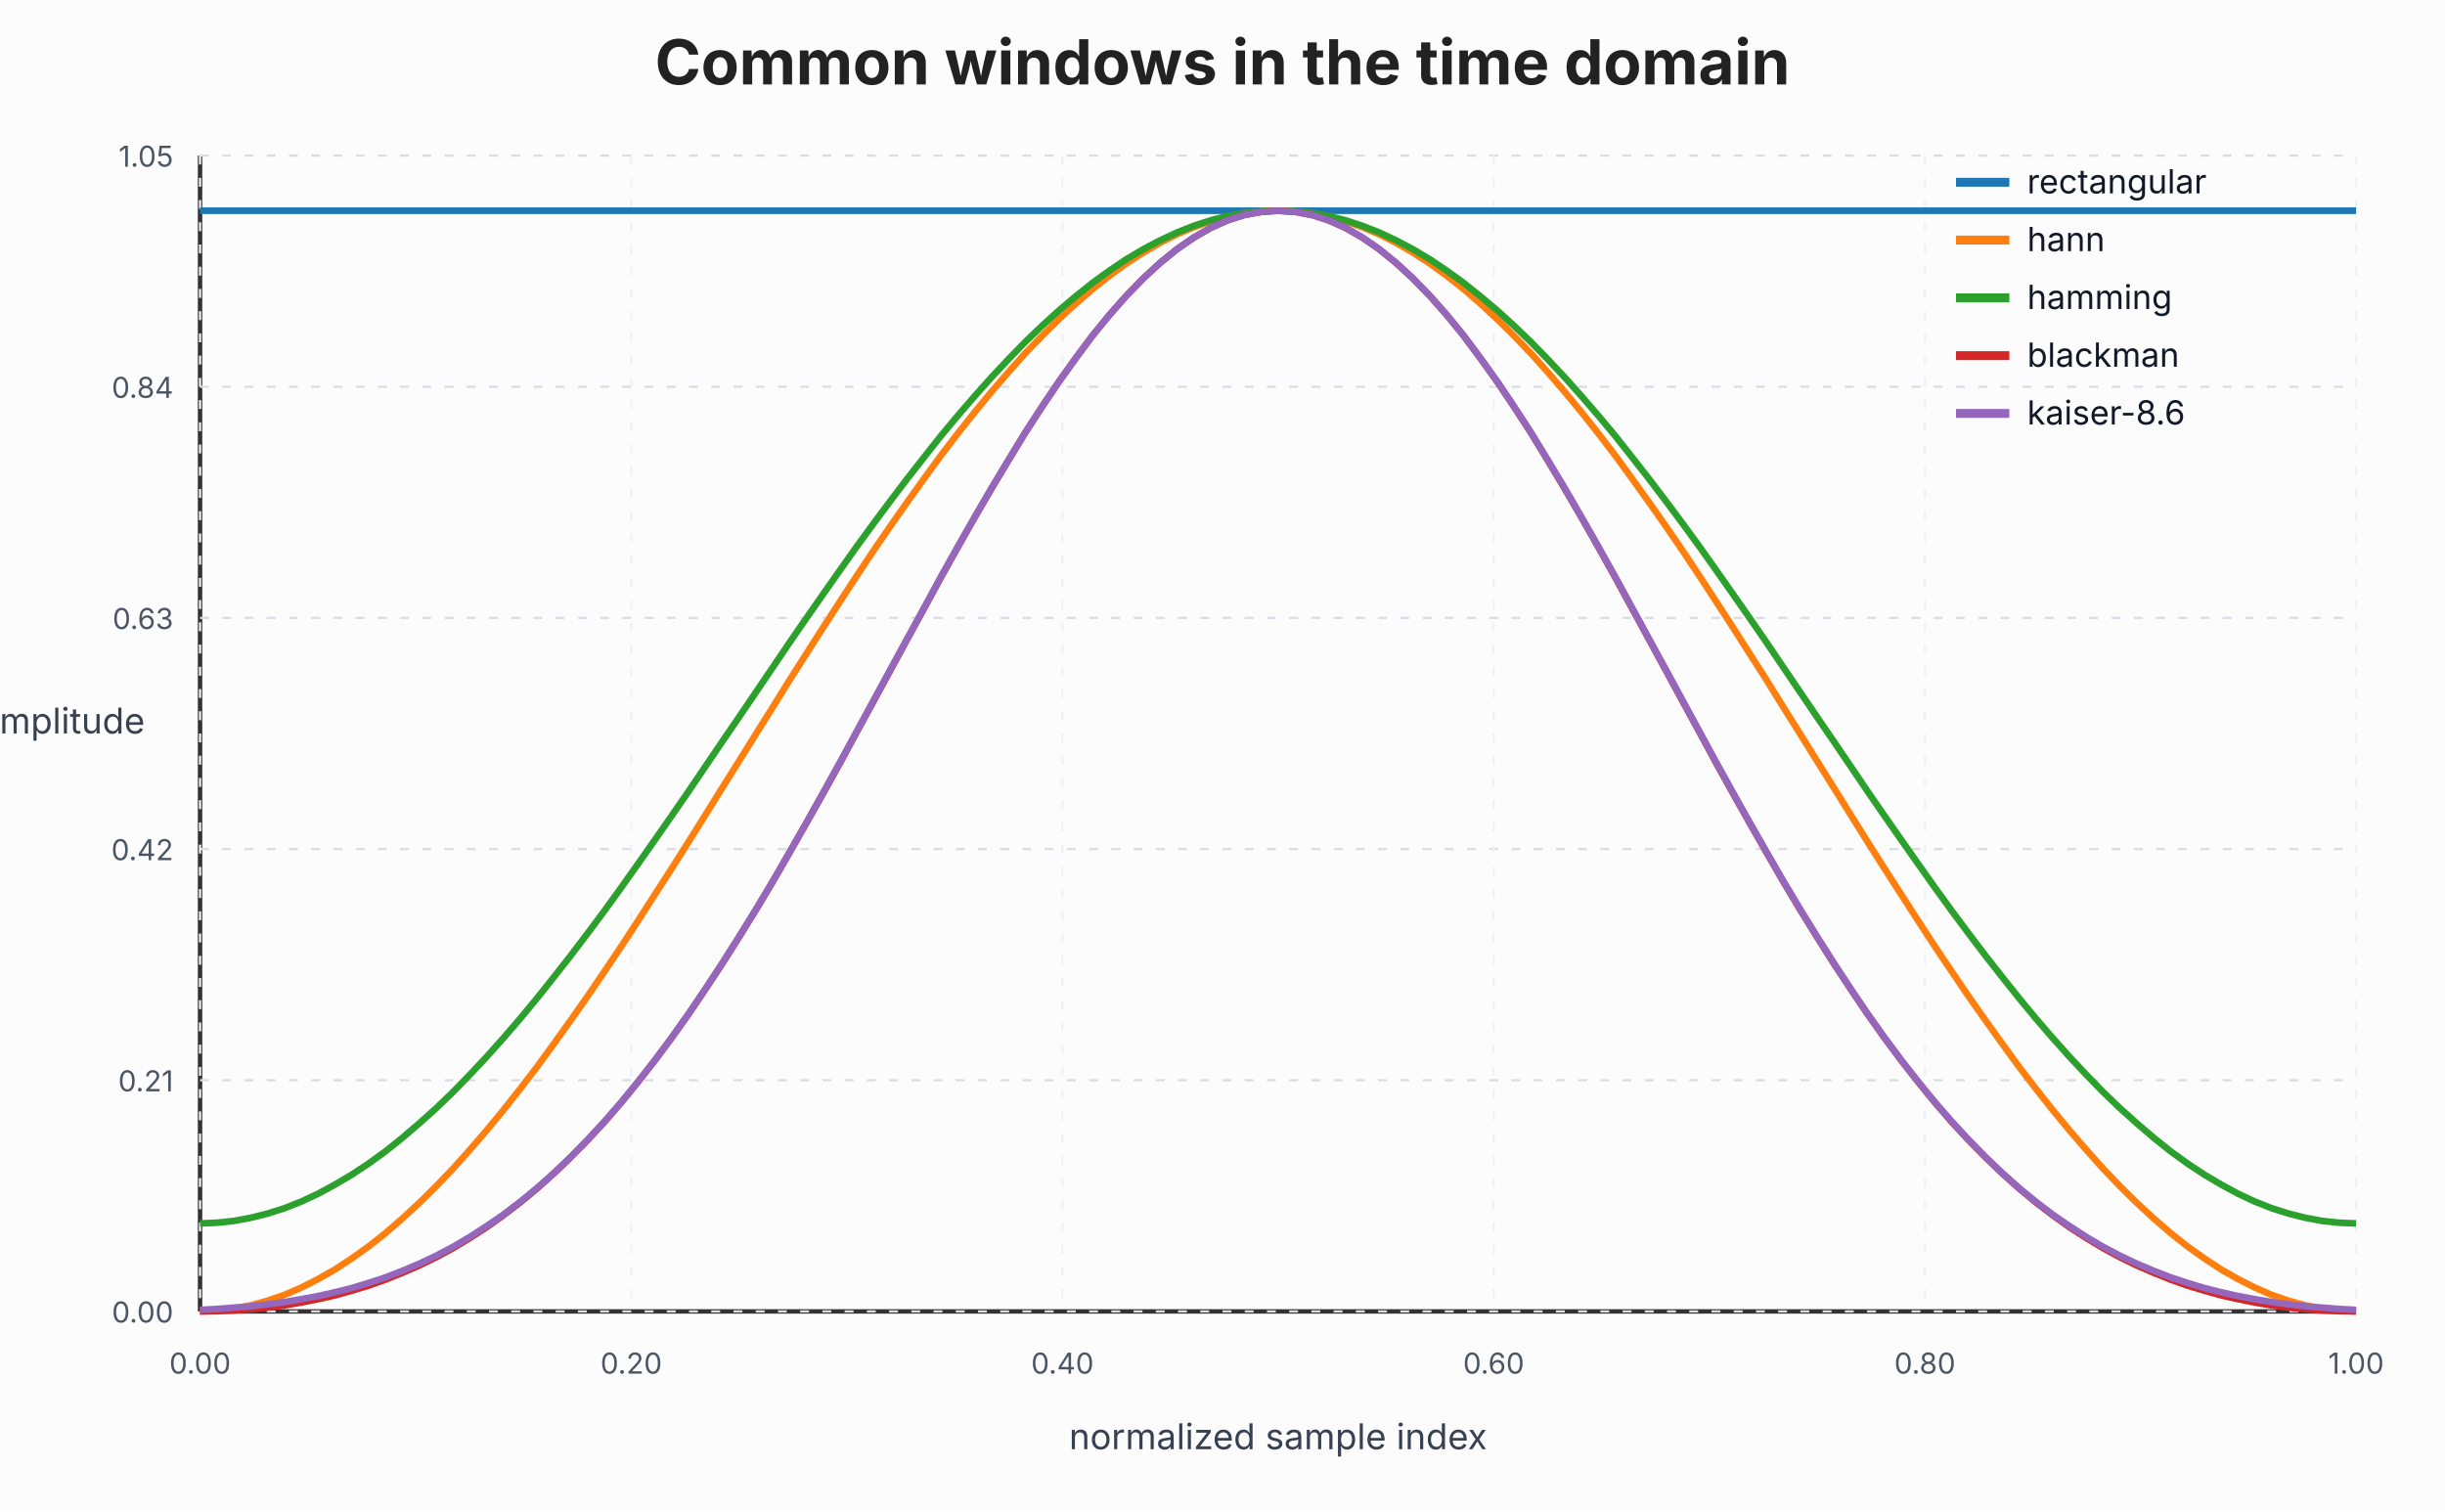
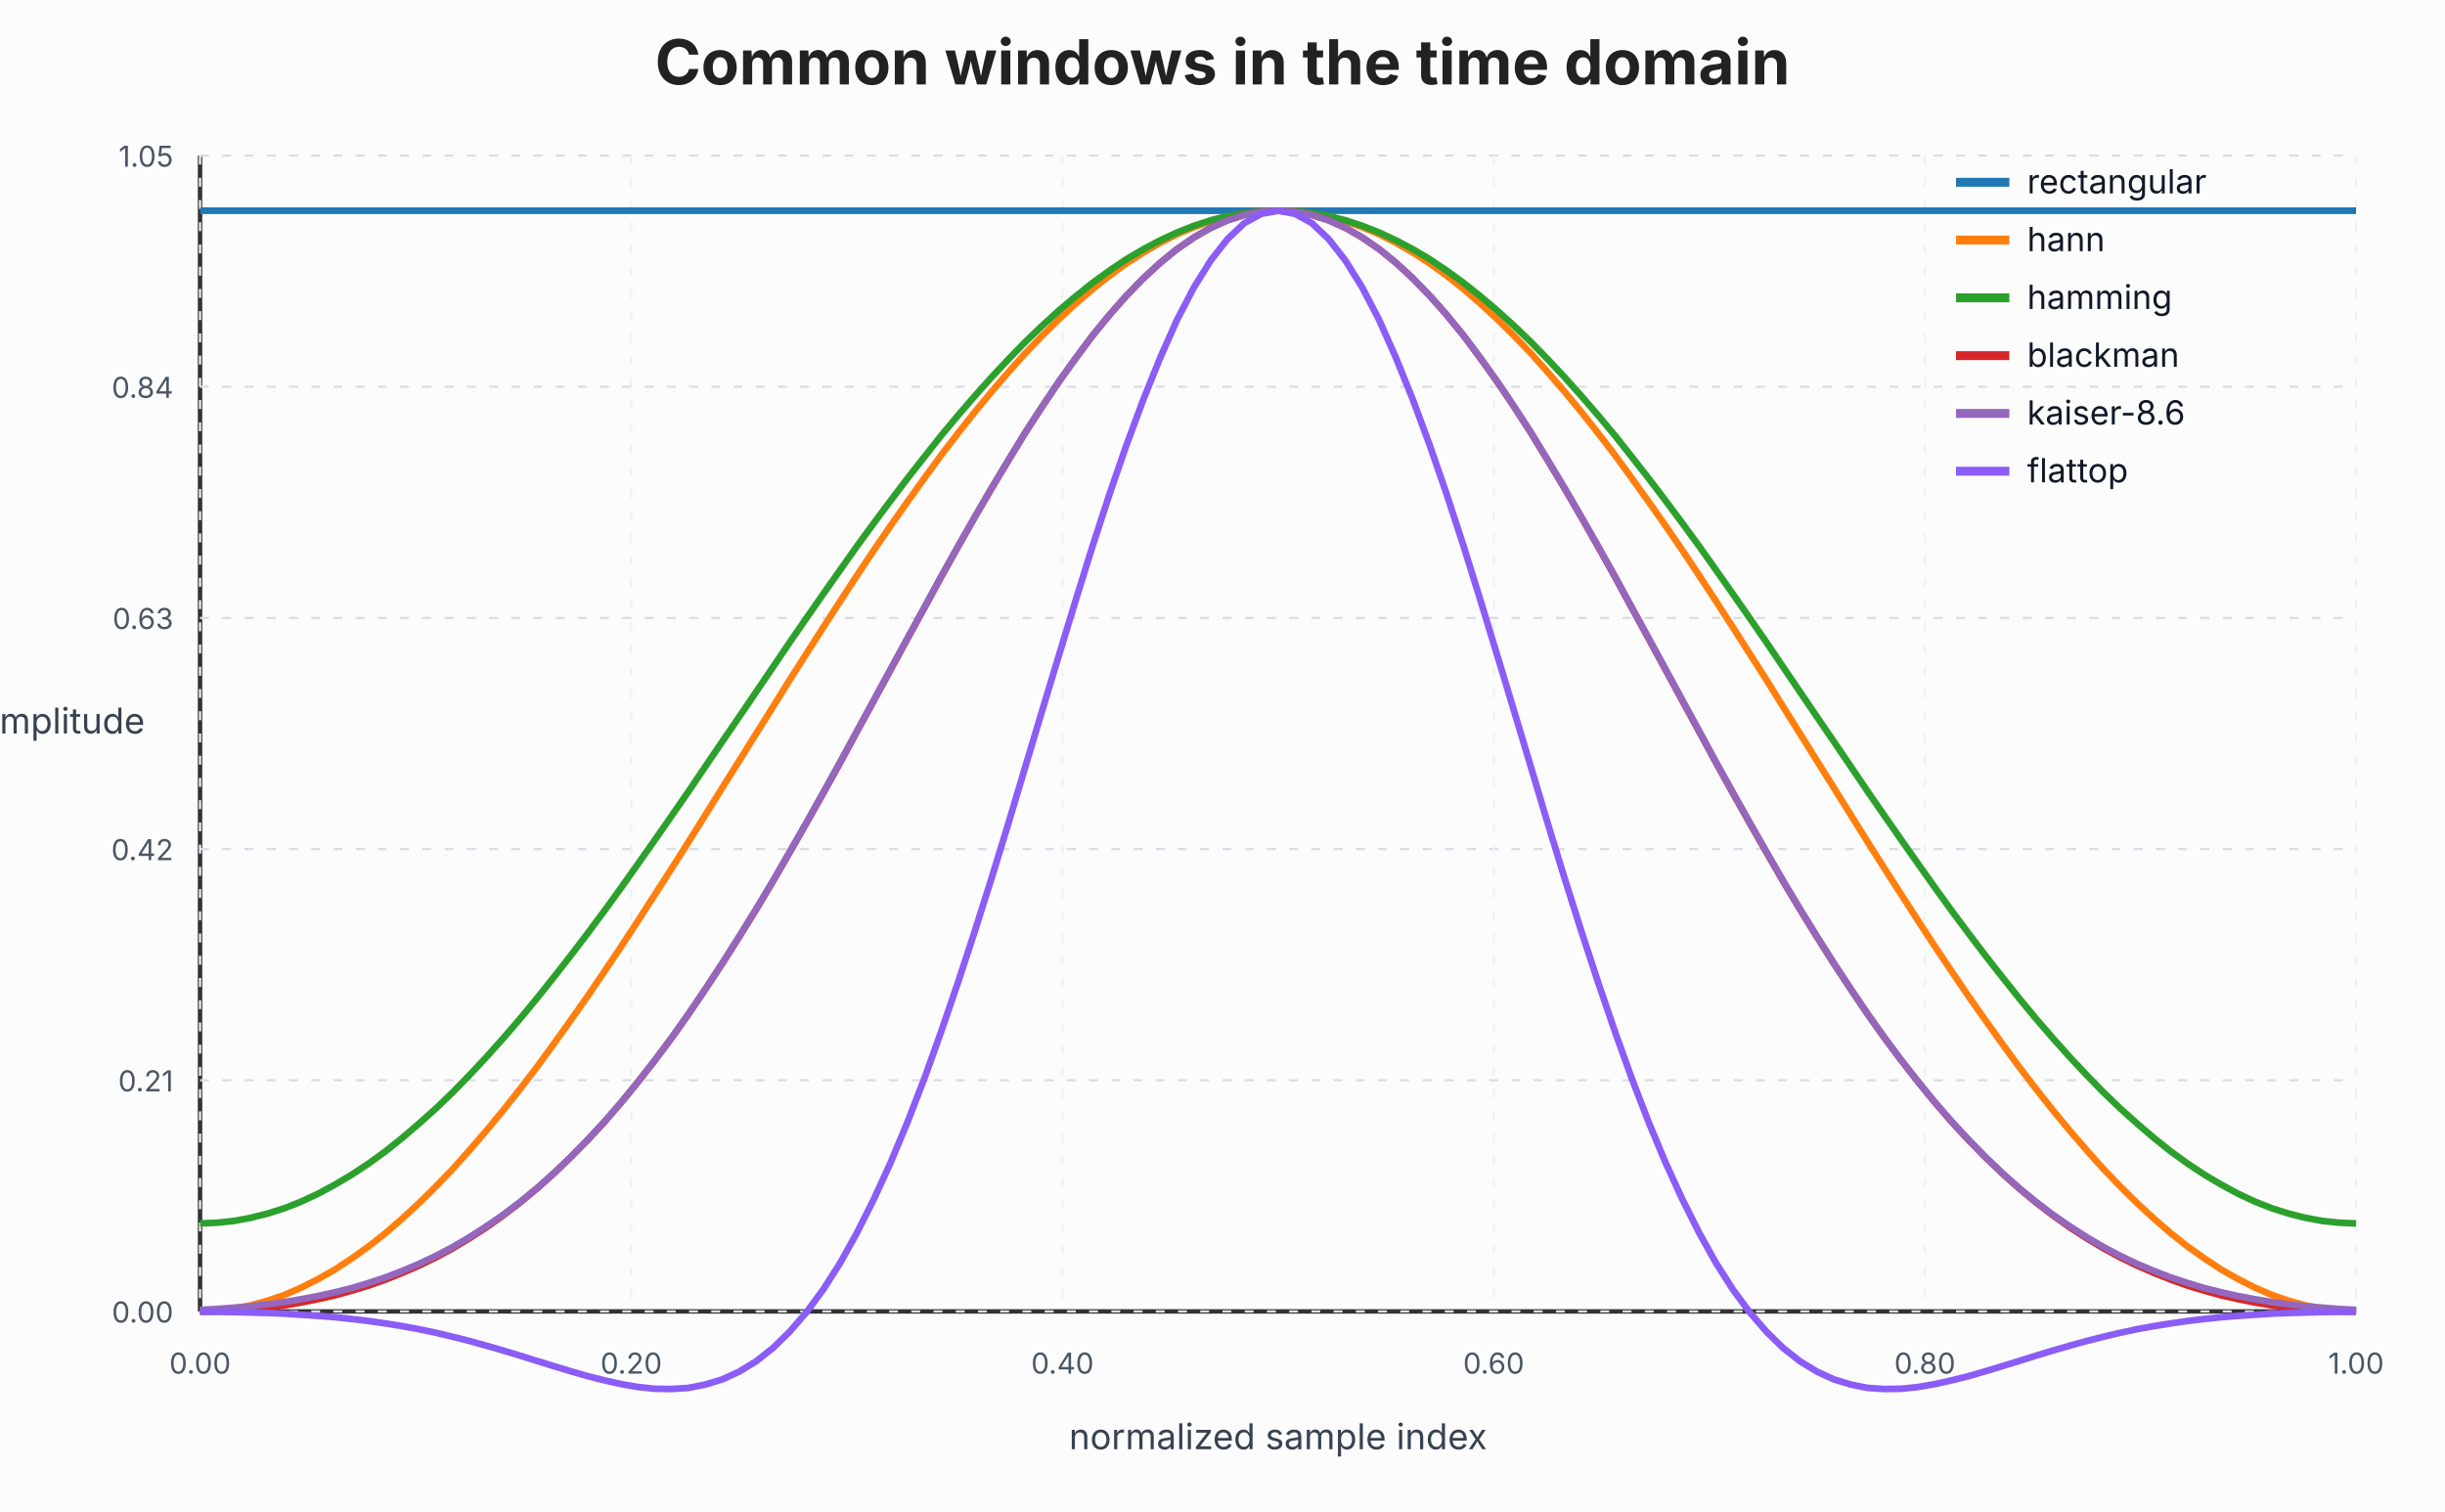
<svg xmlns="http://www.w3.org/2000/svg" width="1100" height="680" viewBox="0 0 1100 680">
  <rect width="1100" height="680" fill="#fcfcfd" />
  <text x="550.0" y="38.0" fill="#222" font-size="28" font-family="Inter, Arial, sans-serif" text-anchor="middle" font-weight="700">Common windows in the time domain</text>
  <line x1="90.0" y1="70.0" x2="90.0" y2="590.0" stroke="#333" stroke-width="2" />
  <line x1="90.0" y1="590.0" x2="1060.0" y2="590.0" stroke="#333" stroke-width="2" />
  <line x1="90.0" y1="590.0" x2="1060.0" y2="590.0" stroke="#d9dde3" stroke-width="1" stroke-dasharray="4 6" />
  <text x="78.0" y="595.0" fill="#4b5563" font-size="13" font-family="Inter, Arial, sans-serif" text-anchor="end" font-weight="normal">0.00</text>
  <line x1="90.0" y1="486.0" x2="1060.0" y2="486.0" stroke="#d9dde3" stroke-width="1" stroke-dasharray="4 6" />
  <text x="78.0" y="491.0" fill="#4b5563" font-size="13" font-family="Inter, Arial, sans-serif" text-anchor="end" font-weight="normal">0.21</text>
  <line x1="90.0" y1="382.0" x2="1060.0" y2="382.0" stroke="#d9dde3" stroke-width="1" stroke-dasharray="4 6" />
  <text x="78.0" y="387.0" fill="#4b5563" font-size="13" font-family="Inter, Arial, sans-serif" text-anchor="end" font-weight="normal">0.42</text>
  <line x1="90.0" y1="278.0" x2="1060.0" y2="278.0" stroke="#d9dde3" stroke-width="1" stroke-dasharray="4 6" />
  <text x="78.0" y="283.0" fill="#4b5563" font-size="13" font-family="Inter, Arial, sans-serif" text-anchor="end" font-weight="normal">0.63</text>
  <line x1="90.0" y1="174.0" x2="1060.0" y2="174.0" stroke="#d9dde3" stroke-width="1" stroke-dasharray="4 6" />
  <text x="78.0" y="179.0" fill="#4b5563" font-size="13" font-family="Inter, Arial, sans-serif" text-anchor="end" font-weight="normal">0.84</text>
  <line x1="90.0" y1="70.0" x2="1060.0" y2="70.0" stroke="#d9dde3" stroke-width="1" stroke-dasharray="4 6" />
  <text x="78.0" y="75.0" fill="#4b5563" font-size="13" font-family="Inter, Arial, sans-serif" text-anchor="end" font-weight="normal">1.05</text>
  <line x1="90.0" y1="70.0" x2="90.0" y2="590.0" stroke="#eef1f5" stroke-width="1" stroke-dasharray="4 6" />
  <text x="90.0" y="618.0" fill="#4b5563" font-size="13" font-family="Inter, Arial, sans-serif" text-anchor="middle" font-weight="normal">0.00</text>
  <line x1="284.0" y1="70.0" x2="284.0" y2="590.0" stroke="#eef1f5" stroke-width="1" stroke-dasharray="4 6" />
  <text x="284.0" y="618.0" fill="#4b5563" font-size="13" font-family="Inter, Arial, sans-serif" text-anchor="middle" font-weight="normal">0.20</text>
  <line x1="478.0" y1="70.0" x2="478.0" y2="590.0" stroke="#eef1f5" stroke-width="1" stroke-dasharray="4 6" />
  <text x="478.0" y="618.0" fill="#4b5563" font-size="13" font-family="Inter, Arial, sans-serif" text-anchor="middle" font-weight="normal">0.40</text>
  <line x1="672.0" y1="70.0" x2="672.0" y2="590.0" stroke="#eef1f5" stroke-width="1" stroke-dasharray="4 6" />
  <text x="672.0" y="618.0" fill="#4b5563" font-size="13" font-family="Inter, Arial, sans-serif" text-anchor="middle" font-weight="normal">0.60</text>
  <line x1="866.0" y1="70.0" x2="866.0" y2="590.0" stroke="#eef1f5" stroke-width="1" stroke-dasharray="4 6" />
  <text x="866.0" y="618.0" fill="#4b5563" font-size="13" font-family="Inter, Arial, sans-serif" text-anchor="middle" font-weight="normal">0.80</text>
  <line x1="1060.0" y1="70.0" x2="1060.0" y2="590.0" stroke="#eef1f5" stroke-width="1" stroke-dasharray="4 6" />
  <text x="1060.0" y="618.0" fill="#4b5563" font-size="13" font-family="Inter, Arial, sans-serif" text-anchor="middle" font-weight="normal">1.00</text>
  <polyline fill="none" stroke="#1f77b4" stroke-width="3" points="90.0,94.8 97.6,94.8 105.2,94.8 112.7,94.8 120.3,94.8 127.9,94.8 135.5,94.8 143.0,94.8 150.6,94.8 158.2,94.8 165.8,94.8 173.4,94.8 180.9,94.8 188.5,94.8 196.1,94.8 203.7,94.8 211.2,94.8 218.8,94.8 226.4,94.8 234.0,94.8 241.6,94.8 249.1,94.8 256.7,94.8 264.3,94.8 271.9,94.8 279.5,94.8 287.0,94.8 294.6,94.8 302.2,94.8 309.8,94.8 317.3,94.8 324.9,94.8 332.5,94.8 340.1,94.8 347.7,94.8 355.2,94.8 362.8,94.8 370.4,94.8 378.0,94.8 385.5,94.8 393.1,94.8 400.7,94.8 408.3,94.8 415.9,94.8 423.4,94.8 431.0,94.8 438.6,94.8 446.2,94.8 453.8,94.8 461.3,94.8 468.9,94.8 476.5,94.8 484.1,94.8 491.6,94.8 499.2,94.8 506.8,94.8 514.4,94.8 522.0,94.8 529.5,94.8 537.1,94.8 544.7,94.8 552.3,94.8 559.8,94.8 567.4,94.8 575.0,94.8 582.6,94.8 590.2,94.8 597.7,94.8 605.3,94.8 612.9,94.8 620.5,94.8 628.0,94.8 635.6,94.8 643.2,94.8 650.8,94.8 658.4,94.8 665.9,94.8 673.5,94.8 681.1,94.8 688.7,94.8 696.2,94.8 703.8,94.8 711.4,94.8 719.0,94.8 726.6,94.8 734.1,94.8 741.7,94.8 749.3,94.8 756.9,94.8 764.5,94.8 772.0,94.8 779.6,94.8 787.2,94.8 794.8,94.8 802.3,94.8 809.9,94.8 817.5,94.8 825.1,94.8 832.7,94.8 840.2,94.8 847.8,94.8 855.4,94.8 863.0,94.8 870.5,94.8 878.1,94.8 885.7,94.8 893.3,94.8 900.9,94.8 908.4,94.8 916.0,94.8 923.6,94.8 931.2,94.8 938.8,94.8 946.3,94.8 953.9,94.8 961.5,94.8 969.1,94.8 976.6,94.8 984.2,94.8 991.8,94.8 999.4,94.8 1007.0,94.8 1014.5,94.8 1022.1,94.8 1029.7,94.8 1037.3,94.8 1044.8,94.8 1052.4,94.8 1060.0,94.8" />
  <polyline fill="none" stroke="#ff7f0e" stroke-width="3" points="90.0,590.0 97.6,589.7 105.2,588.8 112.7,587.3 120.3,585.2 127.9,582.6 135.5,579.3 143.0,575.5 150.6,571.2 158.2,566.2 165.8,560.8 173.4,554.8 180.9,548.3 188.5,541.3 196.1,533.8 203.7,525.9 211.2,517.5 218.8,508.7 226.4,499.5 234.0,489.9 241.6,480.0 249.1,469.7 256.7,459.1 264.3,448.3 271.9,437.1 279.5,425.8 287.0,414.3 294.6,402.5 302.2,390.7 309.8,378.7 317.3,366.7 324.9,354.5 332.5,342.4 340.1,330.2 347.7,318.1 355.2,306.0 362.8,294.1 370.4,282.2 378.0,270.5 385.5,259.0 393.1,247.6 400.7,236.5 408.3,225.7 415.9,215.1 423.4,204.8 431.0,194.9 438.6,185.3 446.2,176.1 453.8,167.3 461.3,158.9 468.9,151.0 476.5,143.5 484.1,136.5 491.6,130.0 499.2,124.0 506.8,118.5 514.4,113.6 522.0,109.2 529.5,105.4 537.1,102.2 544.7,99.5 552.3,97.4 559.8,96.0 567.4,95.1 575.0,94.8 582.6,95.1 590.2,96.0 597.7,97.4 605.3,99.5 612.9,102.2 620.5,105.4 628.0,109.2 635.6,113.6 643.2,118.5 650.8,124.0 658.4,130.0 665.9,136.5 673.5,143.5 681.1,151.0 688.7,158.9 696.2,167.3 703.8,176.1 711.4,185.3 719.0,194.9 726.6,204.8 734.1,215.1 741.7,225.7 749.3,236.5 756.9,247.6 764.5,259.0 772.0,270.5 779.6,282.2 787.2,294.1 794.8,306.0 802.3,318.1 809.9,330.2 817.5,342.4 825.1,354.5 832.7,366.7 840.2,378.7 847.8,390.7 855.4,402.5 863.0,414.3 870.5,425.8 878.1,437.1 885.7,448.3 893.3,459.1 900.9,469.7 908.4,480.0 916.0,489.9 923.6,499.5 931.2,508.7 938.8,517.5 946.3,525.9 953.9,533.8 961.5,541.3 969.1,548.3 976.6,554.8 984.2,560.8 991.8,566.2 999.4,571.2 1007.0,575.5 1014.5,579.3 1022.1,582.6 1029.7,585.2 1037.3,587.3 1044.8,588.8 1052.4,589.7 1060.0,590.0" />
  <polyline fill="none" stroke="#2ca02c" stroke-width="3" points="90.0,550.4 97.6,550.1 105.2,549.3 112.7,547.9 120.3,546.0 127.9,543.6 135.5,540.6 143.0,537.1 150.6,533.0 158.2,528.5 165.8,523.5 173.4,518.0 180.9,512.0 188.5,505.5 196.1,498.7 203.7,491.4 211.2,483.7 218.8,475.6 226.4,467.1 234.0,458.3 241.6,449.1 249.1,439.7 256.7,430.0 264.3,420.0 271.9,409.8 279.5,399.3 287.0,388.7 294.6,377.9 302.2,367.0 309.8,356.0 317.3,344.9 324.9,333.7 332.5,322.6 340.1,311.4 347.7,300.2 355.2,289.1 362.8,278.1 370.4,267.2 378.0,256.4 385.5,245.8 393.1,235.4 400.7,225.2 408.3,215.2 415.9,205.5 423.4,196.0 431.0,186.9 438.6,178.1 446.2,169.6 453.8,161.5 461.3,153.8 468.9,146.5 476.5,139.6 484.1,133.2 491.6,127.2 499.2,121.7 506.8,116.6 514.4,112.1 522.0,108.1 529.5,104.6 537.1,101.6 544.7,99.1 552.3,97.2 559.8,95.9 567.4,95.0 575.0,94.8 582.6,95.0 590.2,95.9 597.7,97.2 605.3,99.1 612.9,101.6 620.5,104.6 628.0,108.1 635.6,112.1 643.2,116.6 650.8,121.7 658.4,127.2 665.9,133.2 673.5,139.6 681.1,146.5 688.7,153.8 696.2,161.5 703.8,169.6 711.4,178.1 719.0,186.9 726.6,196.0 734.1,205.5 741.7,215.2 749.3,225.2 756.9,235.4 764.5,245.8 772.0,256.4 779.6,267.2 787.2,278.1 794.8,289.1 802.3,300.2 809.9,311.4 817.5,322.6 825.1,333.7 832.7,344.9 840.2,356.0 847.8,367.0 855.4,377.9 863.0,388.7 870.5,399.3 878.1,409.8 885.7,420.0 893.3,430.0 900.9,439.7 908.4,449.1 916.0,458.3 923.6,467.1 931.2,475.6 938.8,483.7 946.3,491.4 953.9,498.7 961.5,505.5 969.1,512.0 976.6,518.0 984.2,523.5 991.8,528.5 999.4,533.0 1007.0,537.1 1014.5,540.6 1022.1,543.6 1029.7,546.0 1037.3,547.9 1044.8,549.3 1052.4,550.1 1060.0,550.4" />
  <polyline fill="none" stroke="#d62728" stroke-width="3" points="90.0,590.0 97.6,589.9 105.2,589.6 112.7,589.0 120.3,588.3 127.9,587.3 135.5,586.0 143.0,584.5 150.6,582.8 158.2,580.7 165.8,578.4 173.4,575.7 180.9,572.7 188.5,569.4 196.1,565.7 203.7,561.6 211.2,557.1 218.8,552.2 226.4,546.8 234.0,541.0 241.6,534.7 249.1,528.0 256.7,520.7 264.3,513.0 271.9,504.8 279.5,496.0 287.0,486.8 294.6,477.1 302.2,466.9 309.8,456.2 317.3,445.1 324.9,433.6 332.5,421.6 340.1,409.3 347.7,396.6 355.2,383.6 362.8,370.3 370.4,356.8 378.0,343.1 385.5,329.2 393.1,315.3 400.7,301.3 408.3,287.3 415.9,273.4 423.4,259.6 431.0,246.0 438.6,232.6 446.2,219.6 453.8,206.9 461.3,194.6 468.9,182.9 476.5,171.6 484.1,161.0 491.6,150.9 499.2,141.6 506.8,133.0 514.4,125.2 522.0,118.2 529.5,112.1 537.1,106.9 544.7,102.5 552.3,99.1 559.8,96.7 567.4,95.3 575.0,94.8 582.6,95.3 590.2,96.7 597.7,99.1 605.3,102.5 612.9,106.9 620.5,112.1 628.0,118.2 635.6,125.2 643.2,133.0 650.8,141.6 658.4,150.9 665.9,161.0 673.5,171.6 681.1,182.9 688.7,194.6 696.2,206.9 703.8,219.6 711.4,232.6 719.0,246.0 726.6,259.6 734.1,273.4 741.7,287.3 749.3,301.3 756.9,315.3 764.5,329.2 772.0,343.1 779.6,356.8 787.2,370.3 794.8,383.6 802.3,396.6 809.9,409.3 817.5,421.6 825.1,433.6 832.7,445.1 840.2,456.2 847.8,466.9 855.4,477.1 863.0,486.8 870.5,496.0 878.1,504.8 885.7,513.0 893.3,520.7 900.9,528.0 908.4,534.7 916.0,541.0 923.6,546.8 931.2,552.2 938.8,557.1 946.3,561.6 953.9,565.7 961.5,569.4 969.1,572.7 976.6,575.7 984.2,578.4 991.8,580.7 999.4,582.8 1007.0,584.5 1014.5,586.0 1022.1,587.3 1029.7,588.3 1037.3,589.0 1044.8,589.6 1052.4,589.9 1060.0,590.0" />
  <polyline fill="none" stroke="#9467bd" stroke-width="3" points="90.0,589.3 97.6,588.9 105.2,588.3 112.7,587.7 120.3,586.8 127.9,585.8 135.5,584.5 143.0,583.1 150.6,581.4 158.2,579.5 165.8,577.2 173.4,574.7 180.9,571.8 188.5,568.6 196.1,565.0 203.7,561.0 211.2,556.6 218.8,551.7 226.4,546.5 234.0,540.7 241.6,534.5 249.1,527.8 256.7,520.6 264.3,512.8 271.9,504.6 279.5,495.9 287.0,486.7 294.6,477.0 302.2,466.8 309.8,456.1 317.3,445.0 324.9,433.4 332.5,421.4 340.1,409.1 347.7,396.4 355.2,383.4 362.8,370.1 370.4,356.5 378.0,342.8 385.5,329.0 393.1,315.0 400.7,301.0 408.3,287.1 415.9,273.2 423.4,259.4 431.0,245.8 438.6,232.5 446.2,219.4 453.8,206.8 461.3,194.5 468.9,182.8 476.5,171.5 484.1,160.9 491.6,150.9 499.2,141.6 506.8,133.0 514.4,125.2 522.0,118.2 529.5,112.1 537.1,106.8 544.7,102.5 552.3,99.1 559.8,96.7 567.4,95.3 575.0,94.8 582.6,95.3 590.2,96.7 597.7,99.1 605.3,102.5 612.9,106.8 620.5,112.1 628.0,118.2 635.6,125.2 643.2,133.0 650.8,141.6 658.4,150.9 665.9,160.9 673.5,171.5 681.1,182.8 688.7,194.5 696.2,206.8 703.8,219.4 711.4,232.5 719.0,245.8 726.6,259.4 734.1,273.2 741.7,287.1 749.3,301.0 756.9,315.0 764.5,329.0 772.0,342.8 779.6,356.5 787.2,370.1 794.8,383.4 802.3,396.4 809.9,409.1 817.5,421.4 825.1,433.4 832.7,445.0 840.2,456.1 847.8,466.8 855.4,477.0 863.0,486.7 870.5,495.9 878.1,504.6 885.7,512.8 893.3,520.6 900.9,527.8 908.4,534.5 916.0,540.7 923.6,546.5 931.2,551.7 938.8,556.6 946.3,561.0 953.9,565.0 961.5,568.6 969.1,571.8 976.6,574.7 984.2,577.2 991.8,579.5 999.4,581.4 1007.0,583.1 1014.5,584.5 1022.1,585.8 1029.7,586.8 1037.3,587.7 1044.8,588.3 1052.4,588.9 1060.0,589.3" />
+   <polyline fill="none" stroke="#8b5cf6" stroke-width="3" points="90.0,590.2 97.6,590.2 105.2,590.3 112.7,590.5 120.3,590.7 127.9,591.0 135.5,591.5 143.0,592.0 150.6,592.6 158.2,593.4 165.8,594.3 173.4,595.4 180.9,596.6 188.5,598.0 196.1,599.6 203.7,601.4 211.2,603.3 218.8,605.4 226.4,607.6 234.0,609.9 241.6,612.3 249.1,614.6 256.7,616.9 264.3,619.1 271.9,621.0 279.5,622.7 287.0,624.0 294.6,624.8 302.2,624.9 309.8,624.4 317.3,622.9 324.9,620.6 332.5,617.1 340.1,612.5 347.7,606.5 355.2,599.2 362.8,590.4 370.4,580.1 378.0,568.2 385.5,554.7 393.1,539.6 400.7,523.0 408.3,504.8 415.9,485.1 423.4,464.2 431.0,442.0 438.6,418.8 446.2,394.8 453.8,370.0 461.3,344.9 468.9,319.6 476.5,294.5 484.1,269.6 491.6,245.5 499.2,222.2 506.8,200.2 514.4,179.7 522.0,160.9 529.5,144.0 537.1,129.4 544.7,117.2 552.3,107.5 559.8,100.4 567.4,96.2 575.0,94.8 582.6,96.2 590.2,100.4 597.7,107.5 605.3,117.2 612.9,129.4 620.5,144.0 628.0,160.9 635.6,179.7 643.2,200.2 650.8,222.2 658.4,245.5 665.9,269.6 673.5,294.5 681.1,319.6 688.7,344.9 696.2,370.0 703.8,394.8 711.4,418.8 719.0,442.0 726.6,464.2 734.1,485.1 741.7,504.8 749.3,523.0 756.9,539.6 764.5,554.7 772.0,568.2 779.6,580.1 787.2,590.4 794.8,599.2 802.3,606.5 809.9,612.5 817.5,617.1 825.1,620.6 832.7,622.9 840.2,624.4 847.8,624.9 855.4,624.8 863.0,624.0 870.5,622.7 878.1,621.0 885.7,619.1 893.3,616.9 900.9,614.6 908.4,612.3 916.0,609.9 923.6,607.6 931.2,605.4 938.8,603.3 946.3,601.4 953.9,599.6 961.5,598.0 969.1,596.6 976.6,595.4 984.2,594.3 991.8,593.4 999.4,592.6 1007.0,592.0 1014.5,591.5 1022.1,591.0 1029.7,590.7 1037.3,590.5 1044.8,590.3 1052.4,590.2 1060.0,590.2" />
  <line x1="880.0" y1="82.0" x2="904.0" y2="82.0" stroke="#1f77b4" stroke-width="4" />
  <text x="912.0" y="87.0" fill="#111827" font-size="15" font-family="Inter, Arial, sans-serif" text-anchor="start" font-weight="normal">rectangular</text>
  <line x1="880.0" y1="108.0" x2="904.0" y2="108.0" stroke="#ff7f0e" stroke-width="4" />
  <text x="912.0" y="113.0" fill="#111827" font-size="15" font-family="Inter, Arial, sans-serif" text-anchor="start" font-weight="normal">hann</text>
  <line x1="880.0" y1="134.0" x2="904.0" y2="134.0" stroke="#2ca02c" stroke-width="4" />
  <text x="912.0" y="139.0" fill="#111827" font-size="15" font-family="Inter, Arial, sans-serif" text-anchor="start" font-weight="normal">hamming</text>
  <line x1="880.0" y1="160.0" x2="904.0" y2="160.0" stroke="#d62728" stroke-width="4" />
  <text x="912.0" y="165.0" fill="#111827" font-size="15" font-family="Inter, Arial, sans-serif" text-anchor="start" font-weight="normal">blackman</text>
  <line x1="880.0" y1="186.0" x2="904.0" y2="186.0" stroke="#9467bd" stroke-width="4" />
  <text x="912.0" y="191.0" fill="#111827" font-size="15" font-family="Inter, Arial, sans-serif" text-anchor="start" font-weight="normal">kaiser-8.6</text>
+   <line x1="880.0" y1="212.0" x2="904.0" y2="212.0" stroke="#8b5cf6" stroke-width="4" />
+   <text x="912.0" y="217.0" fill="#111827" font-size="15" font-family="Inter, Arial, sans-serif" text-anchor="start" font-weight="normal">flattop</text>
  <text x="575.0" y="652.0" fill="#374151" font-size="16" font-family="Inter, Arial, sans-serif" text-anchor="middle" font-weight="normal">normalized sample index</text>
  <text x="28.0" y="330.0" fill="#374151" font-size="16" font-family="Inter, Arial, sans-serif" text-anchor="middle" font-weight="normal">amplitude</text>
</svg>
